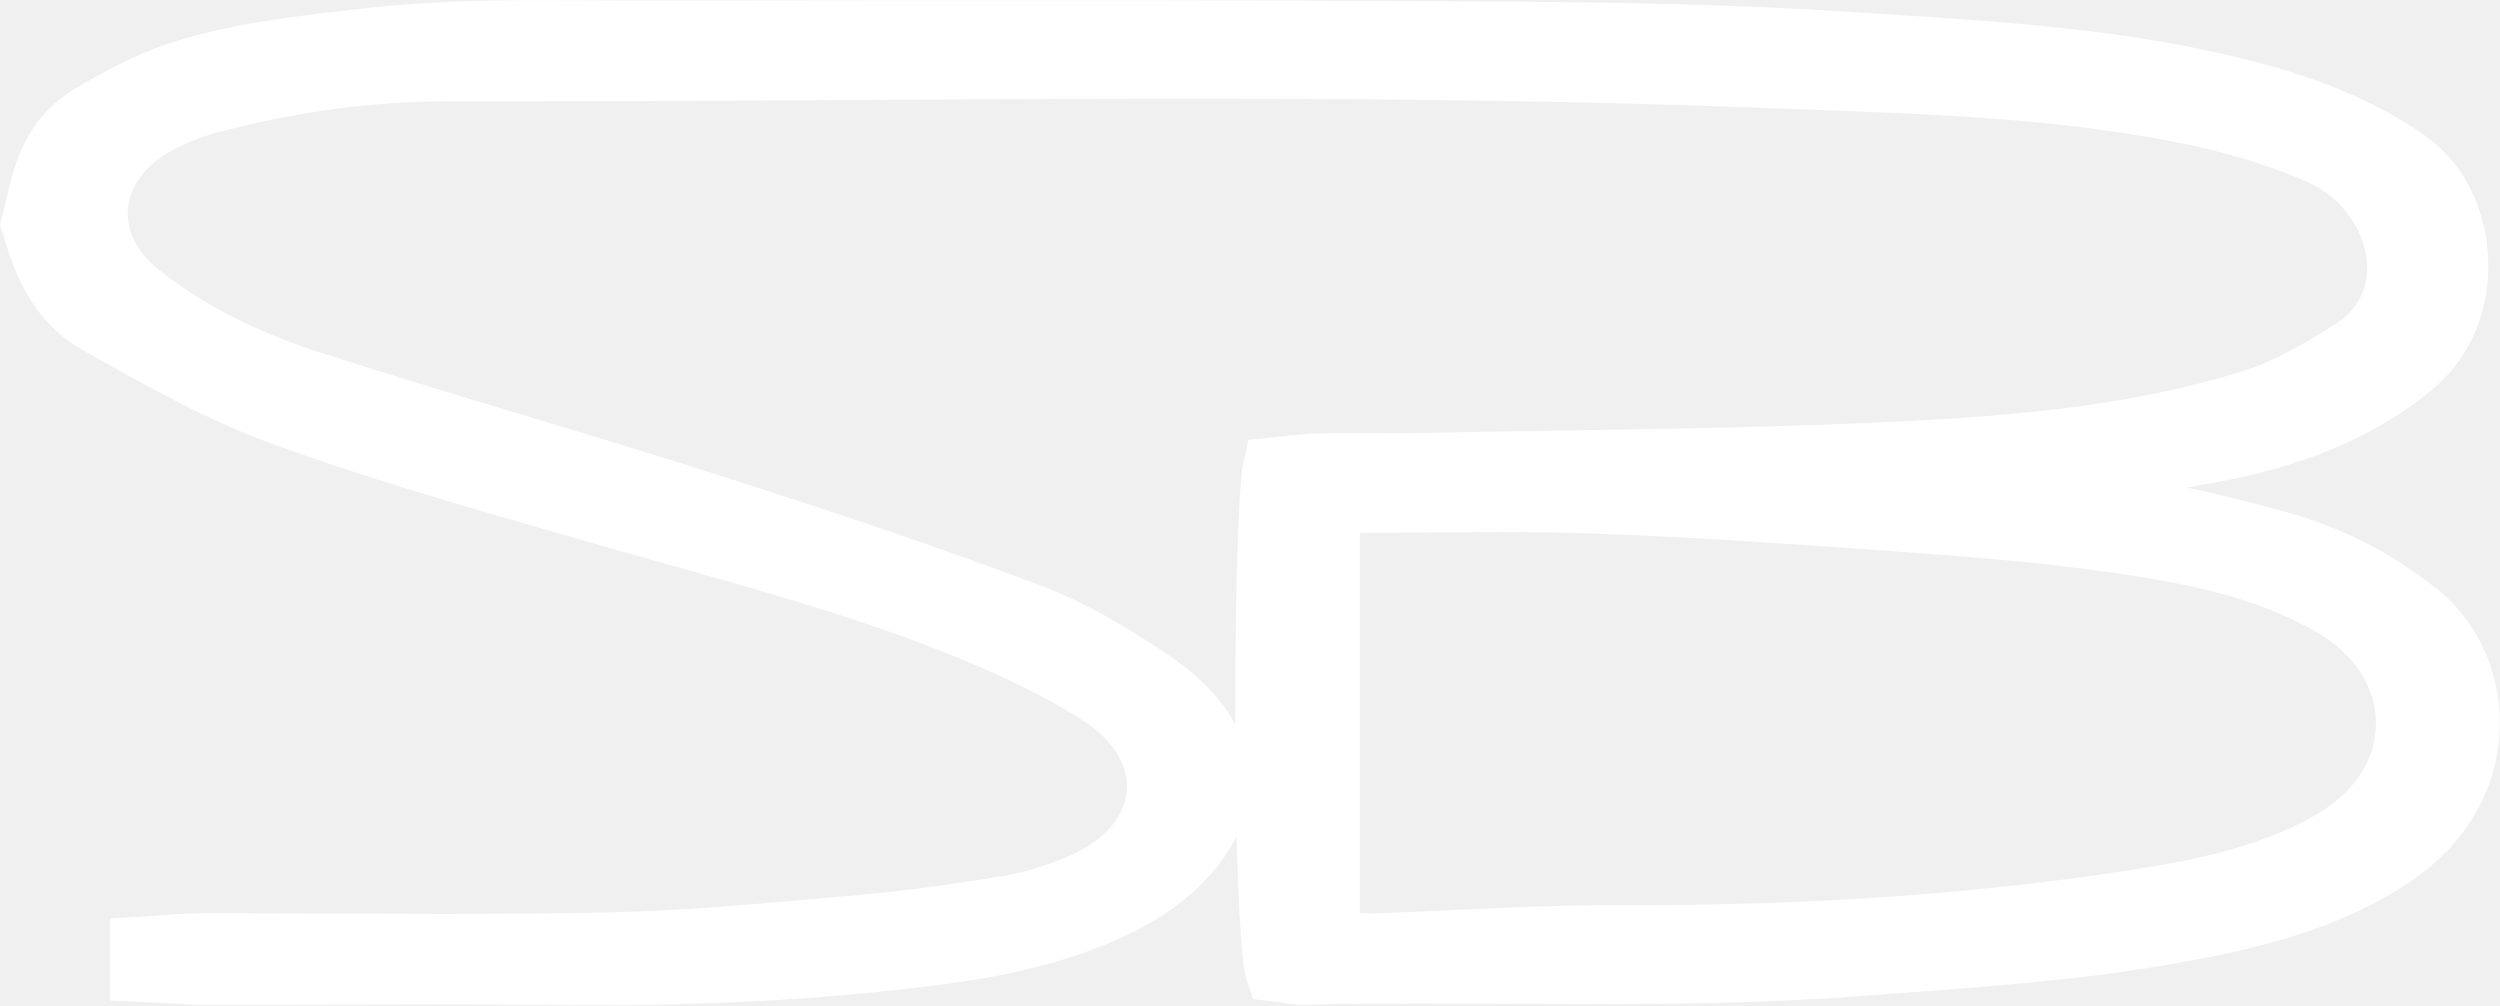
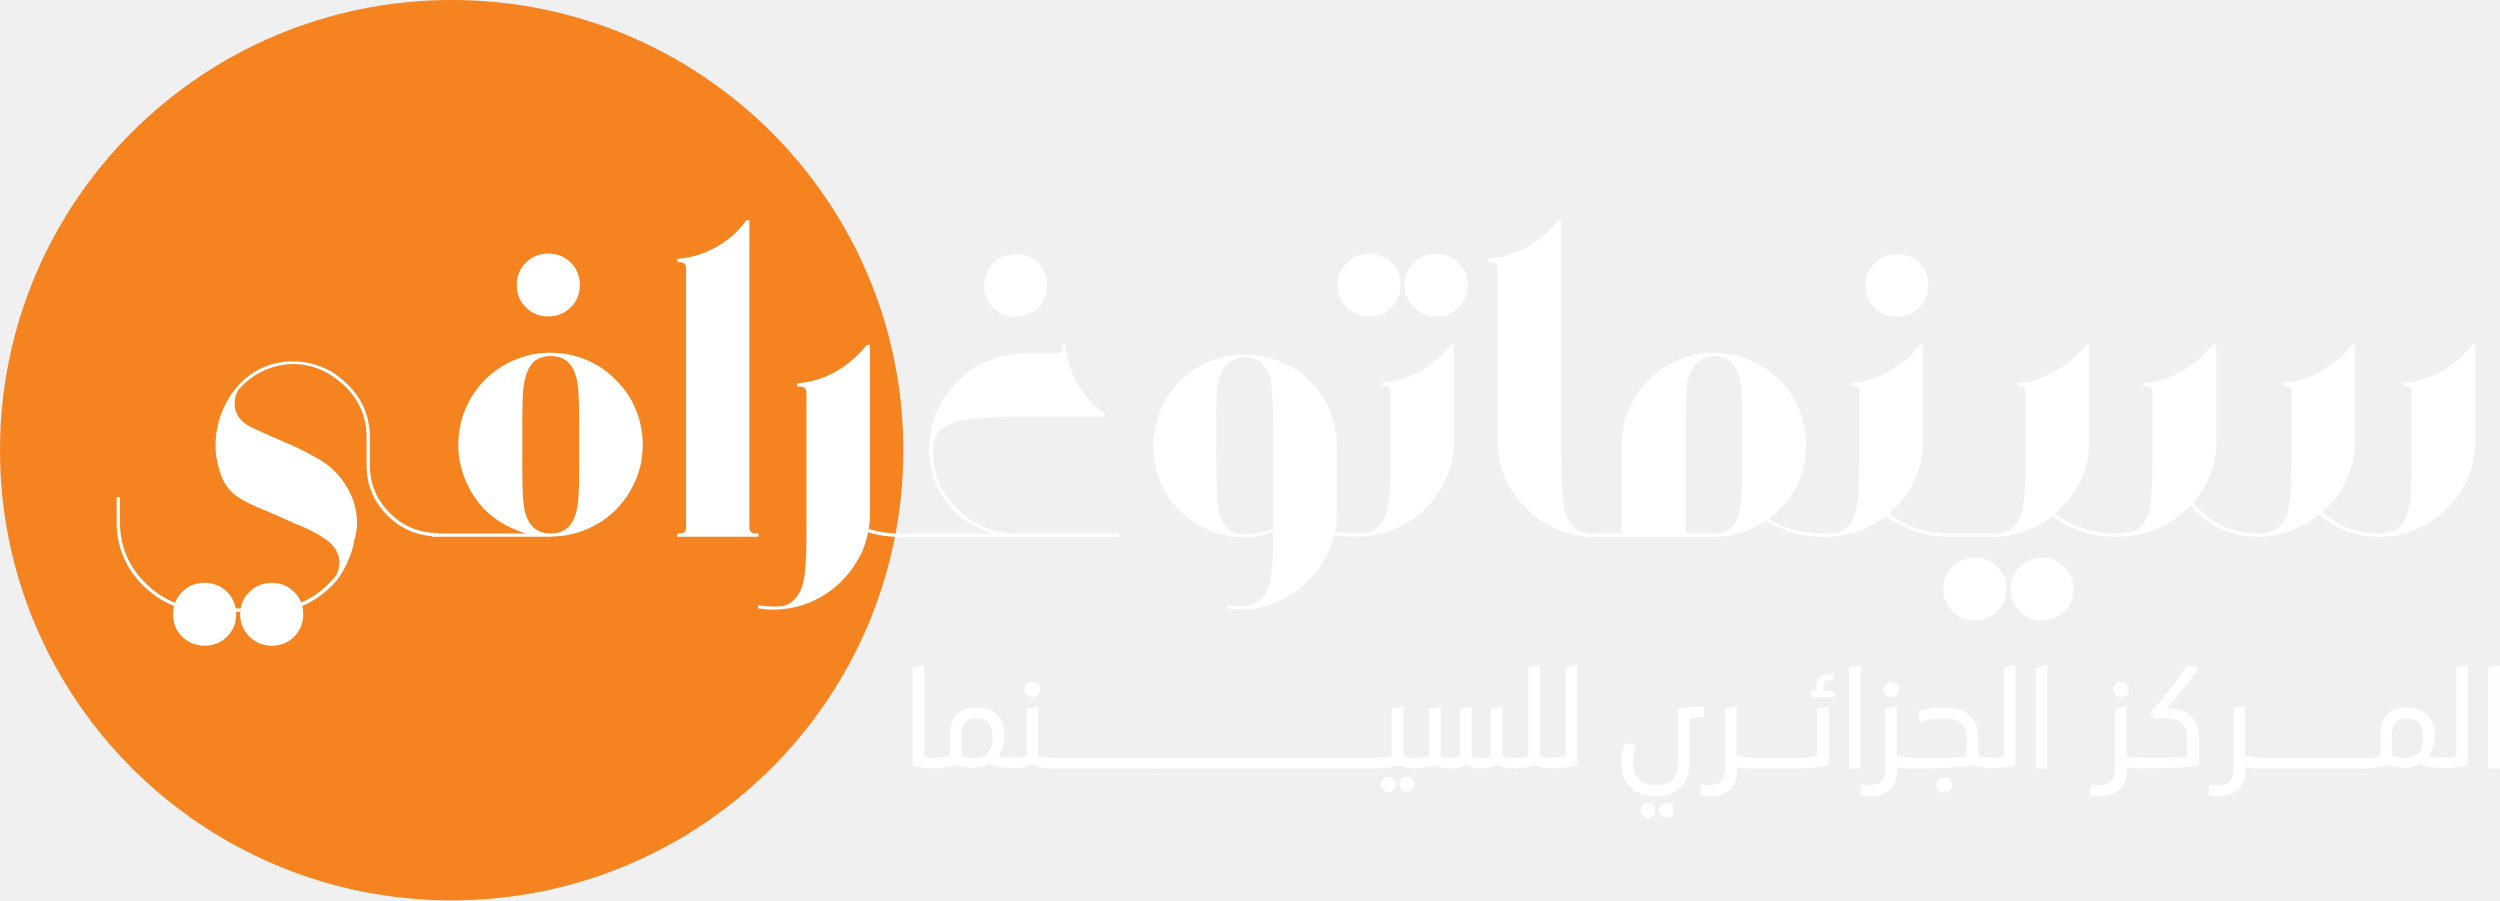
- <svg xmlns="http://www.w3.org/2000/svg" width="97" height="39" viewBox="0 0 97 39" fill="none">
-   <g clip-path="url(#clip0_80_421)">
-     <path d="M23.206 39C22.707 39 22.208 39 21.704 38.992C20.128 38.977 18.557 38.969 16.981 38.969C15.634 38.969 14.281 38.973 12.934 38.977C11.582 38.981 10.23 38.985 8.878 38.985H7.968C7.413 38.985 6.863 38.95 6.332 38.92C6.089 38.905 5.847 38.893 5.595 38.882L4.276 38.821V35.635L5.572 35.559C5.8 35.544 6.024 35.529 6.239 35.513C6.723 35.475 7.227 35.441 7.745 35.437H8.626C10.057 35.437 11.489 35.441 12.92 35.449C14.347 35.456 15.774 35.46 17.2 35.46C19.681 35.46 21.704 35.441 23.56 35.403C26.362 35.346 29.234 35.09 32.008 34.843L33.132 34.744C34.913 34.587 36.811 34.34 38.937 33.985C39.697 33.86 40.527 33.612 41.404 33.25C42.737 32.697 43.576 31.802 43.707 30.785C43.837 29.779 43.25 28.765 42.094 28.007C40.998 27.287 39.664 26.589 38.019 25.877C34.167 24.208 29.943 23.027 25.859 21.883C24.786 21.582 23.714 21.281 22.646 20.973L21.308 20.588C17.769 19.567 14.109 18.515 10.607 17.238C8.108 16.332 5.833 15.055 3.637 13.824L3.254 13.611C1.119 12.403 0.518 10.414 0.079 8.962L0 8.703L0.07 8.44C0.135 8.204 0.191 7.96 0.247 7.72C0.578 6.322 0.988 4.58 2.961 3.414C4.066 2.763 5.278 2.096 6.635 1.658C8.845 0.941 11.153 0.671 13.382 0.412L13.941 0.347C16.501 0.042 19.056 0.004 21.21 0.004C21.942 0.004 22.669 0.008 23.401 0.015C24.124 0.019 24.847 0.027 25.565 0.027H25.975C29.929 0.015 33.888 0.008 37.841 0.008C44.901 -2.62745e-05 51.465 0.023 57.928 0.061C62.432 0.088 67.253 0.156 71.962 0.472L73.389 0.564C77.45 0.827 81.651 1.097 85.731 1.981C88.402 2.561 91.489 3.407 94.16 5.316C95.559 6.314 96.45 8.063 96.538 9.987C96.636 12.018 95.853 13.882 94.394 15.097C92.286 16.854 89.615 18.02 86.216 18.667C85.754 18.755 85.297 18.835 84.835 18.915C86.136 19.189 87.451 19.513 88.775 19.89C90.934 20.5 92.827 21.472 94.557 22.855C96.189 24.158 97.093 26.231 96.981 28.403C96.865 30.716 95.634 32.781 93.517 34.21C90.775 36.062 87.544 36.824 84.453 37.373C80.868 38.009 77.193 38.28 73.641 38.539L72.116 38.653C68.512 38.924 64.963 38.962 61.97 38.962C60.8 38.962 59.634 38.954 58.464 38.95C57.303 38.943 56.137 38.939 54.976 38.939C53.302 38.939 51.922 38.95 50.631 38.981H50.556C50.23 38.981 49.95 38.939 49.722 38.901C49.656 38.889 49.586 38.878 49.526 38.87L48.626 38.767L48.379 38.051C48.178 37.472 48.048 35.231 47.983 32.435C47.283 33.875 45.903 35.186 44.038 36.123C42.052 37.121 39.739 37.773 36.76 38.169C32.591 38.726 28.162 39 23.206 39ZM52.911 35.441C53.158 35.441 53.396 35.441 53.629 35.43C54.603 35.395 55.578 35.35 56.548 35.304C58.417 35.216 60.352 35.125 62.273 35.125H63.141C69.966 35.125 76.019 34.728 81.632 33.913C84.784 33.456 87.582 32.96 89.945 31.562C91.377 30.712 92.193 29.436 92.188 28.052C92.188 26.669 91.354 25.389 89.913 24.543C87.442 23.095 84.448 22.573 81.837 22.2C79.026 21.796 76.065 21.579 73.459 21.388C69.999 21.137 65.971 20.855 61.975 20.706C60.856 20.664 59.648 20.645 58.179 20.645C57.21 20.645 56.235 20.653 55.261 20.66C54.496 20.668 53.731 20.672 52.962 20.675C52.897 20.675 52.831 20.675 52.762 20.683V35.433C52.808 35.433 52.855 35.433 52.901 35.433L52.911 35.441ZM17.387 3.932C14.426 3.932 11.386 4.348 8.351 5.163C7.833 5.3 7.311 5.51 6.789 5.777C5.735 6.318 5.092 7.106 4.975 8.002C4.858 8.89 5.283 9.766 6.164 10.467C7.828 11.797 9.913 12.868 12.347 13.653C14.976 14.499 17.68 15.314 20.296 16.103C22.749 16.842 25.29 17.608 27.77 18.401C32.843 20.02 36.699 21.338 40.266 22.676C41.865 23.274 43.492 24.158 45.399 25.461C46.691 26.346 47.474 27.252 47.931 28.11C47.917 23.507 48.034 18.858 48.253 17.894L48.439 17.063L49.465 16.964C49.6 16.953 49.74 16.934 49.88 16.918C50.248 16.877 50.673 16.827 51.116 16.819C51.484 16.812 51.852 16.812 52.216 16.812H53.694C54.076 16.812 54.459 16.812 54.841 16.804C56.673 16.766 58.506 16.739 60.334 16.709C64.847 16.64 69.514 16.568 74.079 16.335C78.098 16.13 82.784 15.741 87.055 14.388C88.314 13.992 89.549 13.245 90.608 12.578C91.806 11.824 91.89 10.711 91.834 10.113C91.713 8.852 90.803 7.632 89.573 7.08C86.966 5.914 84.094 5.399 81.632 5.053C77.986 4.538 74.191 4.401 70.521 4.264L68.871 4.203C62.241 3.944 55.223 3.829 46.131 3.829C41.814 3.829 37.426 3.856 33.179 3.879C28.927 3.906 24.534 3.929 20.208 3.929C19.298 3.929 18.384 3.929 17.475 3.929H17.387V3.932Z" fill="white" />
+ <svg xmlns="http://www.w3.org/2000/svg" width="286" height="103" viewBox="0 0 286 103" fill="none">
+   <g clip-path="url(#clip0_133_44)">
+     <path d="M105.728 76.097V86.509C105.728 86.509 105.982 86.585 106.262 86.635C106.542 86.686 106.796 86.712 107.05 86.712H107.431V87.902H107.05C106.847 87.902 106.618 87.902 106.364 87.877C106.109 87.877 105.881 87.826 105.627 87.801C105.372 87.775 105.144 87.725 104.94 87.7C104.737 87.674 104.534 87.598 104.407 87.547V76.351L105.728 76.097Z" fill="white" />
+     <path d="M109.337 87.522C109.083 87.623 108.778 87.725 108.448 87.775C108.117 87.851 107.761 87.877 107.355 87.877H106.974V86.686H107.355C107.634 86.686 107.889 86.661 108.143 86.61C108.397 86.559 108.575 86.509 108.676 86.483V84.102C108.676 83.013 108.956 82.228 109.515 81.696C110.074 81.189 110.811 80.91 111.726 80.91C112.285 80.91 112.768 81.012 113.175 81.189C113.582 81.366 113.912 81.62 114.166 81.898C114.42 82.202 114.624 82.532 114.751 82.937C114.878 83.317 114.929 83.722 114.929 84.153C114.929 84.584 114.878 84.989 114.751 85.394C114.624 85.799 114.446 86.18 114.192 86.509C114.293 86.534 114.497 86.585 114.776 86.61C115.056 86.661 115.386 86.661 115.793 86.661H116.174V87.851H115.793C115.259 87.851 114.776 87.801 114.319 87.725C113.861 87.649 113.48 87.522 113.2 87.395C112.946 87.547 112.692 87.649 112.387 87.725C112.082 87.801 111.777 87.851 111.421 87.851C111.015 87.851 110.633 87.826 110.303 87.75C109.973 87.674 109.642 87.598 109.337 87.497V87.522ZM109.998 86.509C110.506 86.635 110.989 86.711 111.421 86.711C112.158 86.711 112.692 86.509 113.048 86.129C113.404 85.724 113.556 85.166 113.556 84.432C113.556 82.912 112.946 82.177 111.701 82.177C111.116 82.177 110.684 82.329 110.405 82.658C110.125 82.988 109.998 83.469 109.998 84.102V86.509Z" fill="white" />
+     <path d="M118.106 87.522C117.851 87.624 117.546 87.725 117.216 87.775C116.886 87.852 116.53 87.877 116.123 87.877H115.742V86.686H116.123C116.403 86.686 116.657 86.661 116.911 86.61C117.165 86.559 117.343 86.509 117.445 86.484V81.062L118.766 80.809V86.484C118.766 86.484 119.021 86.559 119.3 86.61C119.58 86.661 119.834 86.686 120.088 86.686H120.469V87.877H120.088C119.681 87.877 119.3 87.852 118.97 87.775C118.639 87.7 118.334 87.624 118.08 87.522H118.106ZM117.216 78.884C117.216 78.631 117.292 78.428 117.47 78.251C117.623 78.073 117.851 77.997 118.106 77.997C118.36 77.997 118.588 78.073 118.741 78.251C118.893 78.428 118.995 78.631 118.995 78.884C118.995 79.137 118.919 79.34 118.741 79.517C118.588 79.695 118.36 79.771 118.106 79.771C117.851 79.771 117.623 79.695 117.47 79.517C117.318 79.34 117.216 79.137 117.216 78.884Z" fill="white" />
+     <path d="M120.088 86.711H126.645V87.902H120.088V86.711Z" fill="white" />
+     <path d="M126.34 86.711H132.897V87.902H126.34V86.711Z" fill="white" />
+     <path d="M132.592 86.711H139.15V87.902H132.592V86.711Z" fill="white" />
+     <path d="M138.845 86.711H145.402V87.902H138.845V86.711Z" fill="white" />
+     <path d="M145.097 86.711H151.654V87.902H145.097V86.711Z" fill="white" />
+     <path d="M151.349 86.711H157.906V87.902H151.349V86.711Z" fill="white" />
+     <path d="M159.889 87.522C159.634 87.623 159.329 87.725 158.999 87.775C158.669 87.851 158.313 87.877 157.906 87.877H157.525V86.686H157.906C158.186 86.686 158.44 86.661 158.694 86.61C158.948 86.559 159.126 86.509 159.228 86.484V81.062L160.549 80.809V86.484C160.549 86.484 160.804 86.559 161.083 86.61C161.363 86.661 161.617 86.686 161.871 86.686H162.252V87.877H161.871C161.464 87.877 161.083 87.851 160.753 87.775C160.422 87.699 160.117 87.623 159.863 87.522H159.889ZM159.685 89.751C159.685 90.005 159.609 90.233 159.431 90.385C159.253 90.537 159.075 90.613 158.847 90.613C158.618 90.613 158.414 90.537 158.262 90.385C158.109 90.233 158.008 90.03 158.008 89.751C158.008 89.473 158.084 89.27 158.262 89.118C158.414 88.966 158.618 88.89 158.847 88.89C159.075 88.89 159.279 88.966 159.431 89.118C159.584 89.27 159.685 89.473 159.685 89.751ZM161.795 89.751C161.795 90.005 161.718 90.233 161.541 90.385C161.363 90.537 161.185 90.613 160.956 90.613C160.727 90.613 160.524 90.537 160.371 90.385C160.219 90.233 160.117 90.03 160.117 89.751C160.117 89.473 160.194 89.27 160.371 89.118C160.524 88.966 160.727 88.89 160.956 88.89C161.185 88.89 161.388 88.966 161.541 89.118C161.693 89.27 161.795 89.473 161.795 89.751Z" fill="white" />
+     <path d="M171.224 87.522C171.046 87.598 170.817 87.674 170.538 87.775C170.258 87.851 169.902 87.902 169.496 87.902C169.114 87.902 168.759 87.877 168.479 87.801C168.174 87.725 167.92 87.649 167.691 87.547C167.462 87.649 167.183 87.75 166.878 87.801C166.573 87.877 166.268 87.902 165.937 87.902C165.582 87.902 165.251 87.877 164.946 87.801C164.641 87.725 164.387 87.649 164.158 87.547C164.031 87.598 163.904 87.649 163.726 87.699C163.548 87.75 163.396 87.775 163.218 87.801C163.04 87.826 162.862 87.851 162.684 87.877C162.506 87.877 162.328 87.902 162.176 87.902H161.795V86.712H162.176C162.379 86.712 162.608 86.712 162.862 86.661C163.116 86.635 163.345 86.585 163.498 86.509V81.088L164.819 80.835V86.509C165.15 86.635 165.505 86.712 165.912 86.712C166.319 86.712 166.7 86.635 167.03 86.509V81.088L168.352 80.835V86.509C168.682 86.635 169.038 86.712 169.445 86.712C169.851 86.712 170.233 86.635 170.563 86.509V81.088L171.885 80.835V86.509C171.885 86.509 172.139 86.585 172.418 86.635C172.698 86.686 172.952 86.712 173.206 86.712H173.587V87.902H173.206C172.8 87.902 172.418 87.877 172.088 87.801C171.758 87.725 171.453 87.649 171.198 87.547L171.224 87.522Z" fill="white" />
+     <path d="M175.519 87.522C175.265 87.623 174.96 87.725 174.63 87.775C174.299 87.851 173.943 87.877 173.537 87.877H173.155V86.686H173.537C173.816 86.686 174.07 86.661 174.325 86.61C174.579 86.559 174.757 86.509 174.858 86.484V76.325L176.18 76.072V86.484C176.18 86.484 176.434 86.559 176.714 86.61C176.993 86.661 177.247 86.686 177.501 86.686H177.883V87.877H177.501C177.095 87.877 176.714 87.851 176.383 87.775C176.053 87.699 175.748 87.623 175.494 87.522H175.519Z" fill="white" />
+     <path d="M180.475 87.522C180.348 87.573 180.17 87.623 179.941 87.674C179.713 87.725 179.484 87.75 179.23 87.775C178.976 87.801 178.721 87.826 178.493 87.851C178.239 87.851 178.01 87.877 177.806 87.877H177.425V86.686H177.806C178.086 86.686 178.34 86.661 178.594 86.61C178.848 86.559 179.026 86.509 179.128 86.484V76.325L180.45 76.072V87.497L180.475 87.522Z" fill="white" />
+     <path d="M194.962 82.025C194.53 82.025 194.199 82.025 193.92 82.101C193.666 82.152 193.437 82.202 193.284 82.253V87.218C193.284 87.877 193.183 88.434 193.005 88.915C192.827 89.397 192.573 89.802 192.217 90.131C191.861 90.461 191.48 90.689 191.022 90.866C190.565 91.043 190.057 91.094 189.498 91.094C188.888 91.094 188.354 91.018 187.846 90.841C187.363 90.689 186.931 90.435 186.575 90.106C186.219 89.777 185.939 89.371 185.761 88.89C185.584 88.409 185.482 87.851 185.482 87.218C185.482 86.863 185.507 86.484 185.584 86.103C185.66 85.724 185.761 85.344 185.889 84.963L187.134 85.318C186.956 85.926 186.854 86.534 186.854 87.117C186.854 87.978 187.083 88.662 187.515 89.118C187.947 89.574 188.633 89.827 189.523 89.827C190.285 89.827 190.895 89.599 191.327 89.169C191.76 88.738 191.963 88.029 191.963 87.066V81.189C192.242 81.113 192.624 81.037 193.081 80.936C193.539 80.834 194.174 80.809 194.936 80.809V82L194.962 82.025ZM189.37 92.69C189.37 92.943 189.294 93.171 189.116 93.323C188.964 93.475 188.761 93.551 188.532 93.551C188.303 93.551 188.1 93.475 187.947 93.323C187.795 93.171 187.693 92.969 187.693 92.69C187.693 92.411 187.769 92.209 187.947 92.056C188.125 91.904 188.303 91.829 188.532 91.829C188.761 91.829 188.964 91.904 189.116 92.056C189.269 92.209 189.37 92.411 189.37 92.69ZM191.48 92.69C191.48 92.943 191.404 93.171 191.226 93.323C191.073 93.475 190.87 93.551 190.641 93.551C190.413 93.551 190.209 93.475 190.057 93.323C189.904 93.171 189.803 92.969 189.803 92.69C189.803 92.411 189.879 92.209 190.057 92.056C190.235 91.904 190.413 91.829 190.641 91.829C190.87 91.829 191.073 91.904 191.226 92.056C191.378 92.209 191.48 92.411 191.48 92.69Z" fill="white" />
+     <path d="M200.02 87.902C199.816 87.902 199.613 87.902 199.384 87.851C199.155 87.851 198.927 87.801 198.698 87.75V88.206C198.698 88.738 198.622 89.169 198.444 89.549C198.266 89.929 198.063 90.207 197.783 90.435C197.503 90.663 197.173 90.815 196.817 90.917C196.461 91.018 196.08 91.069 195.674 91.069C195.47 91.069 195.267 91.069 195.064 91.018C194.86 91.018 194.657 90.967 194.454 90.917L194.631 89.751C194.784 89.751 194.962 89.802 195.114 89.802C195.267 89.802 195.445 89.827 195.597 89.827C195.826 89.827 196.055 89.827 196.258 89.751C196.461 89.675 196.665 89.599 196.817 89.473C196.97 89.346 197.097 89.143 197.198 88.915C197.3 88.687 197.351 88.383 197.351 88.003V81.037L198.673 80.784V86.458C198.673 86.458 198.927 86.534 199.206 86.585C199.486 86.635 199.74 86.661 199.994 86.661H200.375V87.851H199.994L200.02 87.902Z" fill="white" />
+     <path d="M200.02 86.711H206.577V87.902H200.02V86.711Z" fill="white" />
+     <path d="M209.22 87.522C209.093 87.573 208.915 87.623 208.686 87.674C208.457 87.725 208.229 87.75 207.975 87.775C207.72 87.801 207.466 87.826 207.238 87.851C206.983 87.851 206.755 87.877 206.551 87.877H206.17V86.686H206.551C206.831 86.686 207.085 86.661 207.339 86.61C207.593 86.559 207.771 86.509 207.873 86.483V81.062L209.195 80.809V87.497L209.22 87.522ZM209.881 79.01V79.77H207.187V79.01H207.797V78.428C207.797 77.947 207.924 77.617 208.203 77.415C208.483 77.212 208.788 77.111 209.169 77.111C209.322 77.111 209.449 77.111 209.55 77.111C209.652 77.111 209.728 77.136 209.805 77.161L209.703 77.82C209.703 77.82 209.601 77.82 209.525 77.82C209.449 77.82 209.372 77.82 209.271 77.82C208.991 77.82 208.813 77.896 208.712 78.022C208.61 78.149 208.585 78.377 208.585 78.707V79.036H209.855L209.881 79.01Z" fill="white" />
+     <path d="M211.507 87.902V76.351L212.829 76.097V87.902H211.507Z" fill="white" />
+     <path d="M218.344 87.902C218.141 87.902 217.937 87.902 217.709 87.852C217.48 87.852 217.251 87.801 217.022 87.75V88.206C217.022 88.738 216.946 89.169 216.768 89.549C216.59 89.929 216.387 90.207 216.108 90.435C215.828 90.663 215.498 90.815 215.142 90.917C214.786 91.018 214.405 91.069 213.998 91.069C213.795 91.069 213.591 91.069 213.388 91.018C213.185 91.018 212.981 90.967 212.778 90.917L212.956 89.751C213.109 89.751 213.286 89.802 213.439 89.802C213.591 89.802 213.769 89.827 213.922 89.827C214.151 89.827 214.379 89.827 214.583 89.751C214.786 89.675 214.989 89.599 215.142 89.473C215.294 89.346 215.421 89.143 215.523 88.915C215.625 88.687 215.675 88.383 215.675 88.004V81.037L216.997 80.784V86.458C216.997 86.458 217.251 86.534 217.531 86.585C217.81 86.635 218.065 86.661 218.319 86.661H218.7V87.852H218.319L218.344 87.902ZM215.472 78.884C215.472 78.631 215.548 78.428 215.726 78.251C215.879 78.073 216.108 77.997 216.362 77.997C216.616 77.997 216.845 78.073 216.997 78.251C217.15 78.428 217.251 78.631 217.251 78.884C217.251 79.137 217.175 79.34 216.997 79.517C216.845 79.695 216.616 79.771 216.362 79.771C216.108 79.771 215.879 79.695 215.726 79.517C215.574 79.34 215.472 79.137 215.472 78.884Z" fill="white" />
+     <path d="M225.003 84.685C225.003 83.824 224.8 83.19 224.393 82.785C223.986 82.38 223.326 82.152 222.436 82.152C222.156 82.152 221.851 82.152 221.572 82.202C221.267 82.228 221.013 82.278 220.759 82.304C220.504 82.354 220.276 82.405 220.098 82.456C219.894 82.506 219.767 82.557 219.666 82.582L219.412 81.417C219.412 81.417 219.691 81.316 219.92 81.265C220.149 81.214 220.377 81.164 220.657 81.113C220.936 81.062 221.216 81.012 221.521 80.987C221.826 80.961 222.106 80.936 222.411 80.936C223.783 80.936 224.774 81.265 225.384 81.898C225.994 82.532 226.325 83.418 226.325 84.558V86.484C226.325 86.484 226.579 86.559 226.858 86.61C227.138 86.661 227.392 86.686 227.646 86.686H228.027V87.877H227.646C227.265 87.877 226.909 87.851 226.553 87.775C226.223 87.699 225.918 87.623 225.638 87.522C225.562 87.547 225.384 87.598 225.079 87.623C224.8 87.674 224.418 87.699 223.986 87.75C223.529 87.801 223.021 87.826 222.411 87.851C221.801 87.877 221.14 87.902 220.403 87.902H218.242V86.712H219.869C220.759 86.712 221.496 86.712 222.131 86.712C222.766 86.712 223.249 86.686 223.656 86.661C224.063 86.661 224.368 86.61 224.571 86.61C224.774 86.61 224.901 86.559 224.952 86.559V84.736L225.003 84.685ZM223.3 89.802C223.3 90.081 223.224 90.283 223.046 90.461C222.868 90.613 222.665 90.714 222.411 90.714C222.156 90.714 221.953 90.638 221.775 90.461C221.597 90.283 221.521 90.081 221.521 89.802C221.521 89.523 221.597 89.321 221.775 89.143C221.953 88.966 222.156 88.89 222.411 88.89C222.665 88.89 222.868 88.966 223.046 89.143C223.224 89.295 223.3 89.523 223.3 89.802Z" fill="white" />
+     <path d="M230.594 87.522C230.467 87.573 230.289 87.623 230.061 87.674C229.832 87.725 229.603 87.75 229.349 87.775C229.095 87.801 228.841 87.826 228.612 87.851C228.358 87.851 228.129 87.877 227.926 87.877H227.544V86.686H227.926C228.205 86.686 228.459 86.661 228.714 86.61C228.968 86.559 229.146 86.509 229.247 86.484V76.325L230.569 76.072V87.497L230.594 87.522Z" fill="white" />
+     <path d="M232.882 87.902V76.351L234.203 76.097V87.902H232.882Z" fill="white" />
+     <path d="M244.624 87.902C244.42 87.902 244.217 87.902 243.988 87.852C243.76 87.852 243.531 87.801 243.302 87.75V88.206C243.302 88.738 243.226 89.169 243.048 89.549C242.87 89.929 242.667 90.207 242.387 90.435C242.108 90.663 241.777 90.815 241.421 90.917C241.065 91.018 240.684 91.069 240.278 91.069C240.074 91.069 239.871 91.069 239.668 91.018C239.464 91.018 239.261 90.967 239.058 90.917L239.236 89.751C239.388 89.751 239.566 89.802 239.718 89.802C239.871 89.802 240.049 89.827 240.201 89.827C240.43 89.827 240.659 89.827 240.862 89.751C241.065 89.675 241.269 89.599 241.421 89.473C241.574 89.346 241.701 89.143 241.803 88.915C241.904 88.687 241.955 88.383 241.955 88.004V81.037L243.277 80.784V86.458C243.277 86.458 243.531 86.534 243.81 86.585C244.09 86.635 244.344 86.661 244.598 86.661H244.979V87.852H244.598L244.624 87.902ZM241.752 78.884C241.752 78.631 241.828 78.428 242.006 78.251C242.158 78.073 242.387 77.997 242.641 77.997C242.895 77.997 243.124 78.073 243.277 78.251C243.429 78.428 243.531 78.631 243.531 78.884C243.531 79.137 243.455 79.34 243.277 79.517C243.124 79.695 242.895 79.771 242.641 79.771C242.387 79.771 242.158 79.695 242.006 79.517C241.853 79.34 241.752 79.137 241.752 78.884Z" fill="white" />
+     <path d="M251.587 87.522C251.41 87.573 251.155 87.624 250.825 87.674C250.495 87.725 250.113 87.75 249.681 87.775C249.249 87.801 248.792 87.826 248.258 87.852C247.75 87.852 247.241 87.877 246.708 87.877H244.522V86.686H247.013C247.369 86.686 247.75 86.686 248.106 86.686C248.461 86.686 248.792 86.661 249.097 86.635C249.402 86.635 249.656 86.585 249.859 86.585C250.063 86.585 250.19 86.534 250.24 86.534V84.71C250.24 83.849 250.037 83.216 249.631 82.81C249.224 82.405 248.563 82.177 247.674 82.177C247.496 82.177 247.292 82.177 247.089 82.202C246.86 82.202 246.657 82.253 246.504 82.278L245.92 81.696C246.708 80.784 247.47 79.821 248.233 78.833C248.995 77.845 249.656 76.933 250.24 76.097L251.511 76.452C250.978 77.212 250.393 77.997 249.783 78.757C249.173 79.517 248.538 80.277 247.902 81.037C249.173 81.037 250.113 81.341 250.698 81.949C251.283 82.557 251.587 83.418 251.587 84.584V87.522Z" fill="white" />
+     <path d="M258.17 87.902C257.967 87.902 257.763 87.902 257.535 87.851C257.306 87.851 257.077 87.801 256.848 87.75V88.206C256.848 88.738 256.772 89.169 256.594 89.549C256.416 89.929 256.213 90.207 255.934 90.435C255.654 90.663 255.324 90.815 254.968 90.917C254.612 91.018 254.231 91.069 253.824 91.069C253.621 91.069 253.417 91.069 253.214 91.018C253.011 91.018 252.807 90.967 252.604 90.917L252.782 89.751C252.934 89.751 253.112 89.802 253.265 89.802C253.417 89.802 253.595 89.827 253.748 89.827C253.977 89.827 254.205 89.827 254.409 89.751C254.612 89.675 254.815 89.599 254.968 89.473C255.12 89.346 255.247 89.143 255.349 88.915C255.451 88.687 255.501 88.383 255.501 88.003V81.037L256.823 80.784V86.458C256.823 86.458 257.077 86.534 257.357 86.585C257.636 86.635 257.891 86.661 258.145 86.661H258.526V87.851H258.145L258.17 87.902Z" fill="white" />
+     <path d="M258.17 86.711H264.727V87.902H258.17V86.711Z" fill="white" />
+     <path d="M264.422 86.711H270.979V87.902H264.422V86.711Z" fill="white" />
+     <path d="M272.962 87.522C272.708 87.623 272.403 87.725 272.072 87.775C271.742 87.851 271.386 87.877 270.979 87.877H270.598V86.686H270.979C271.259 86.686 271.513 86.661 271.767 86.61C272.021 86.559 272.199 86.509 272.301 86.483V84.102C272.301 83.013 272.581 82.228 273.14 81.696C273.699 81.189 274.436 80.91 275.351 80.91C275.91 80.91 276.393 81.012 276.8 81.189C277.206 81.366 277.537 81.62 277.791 81.898C278.045 82.202 278.248 82.532 278.375 82.937C278.502 83.317 278.553 83.722 278.553 84.153C278.553 84.584 278.502 84.989 278.375 85.394C278.248 85.799 278.07 86.18 277.816 86.509C277.918 86.534 278.121 86.585 278.401 86.61C278.68 86.661 279.011 86.661 279.417 86.661H279.799V87.851H279.417C278.884 87.851 278.401 87.801 277.943 87.725C277.486 87.649 277.105 87.522 276.825 87.395C276.571 87.547 276.317 87.649 276.012 87.725C275.707 87.801 275.402 87.851 275.046 87.851C274.639 87.851 274.258 87.826 273.928 87.75C273.597 87.674 273.267 87.598 272.962 87.497V87.522ZM273.623 86.509C274.131 86.635 274.614 86.711 275.046 86.711C275.783 86.711 276.317 86.509 276.673 86.129C277.028 85.724 277.181 85.166 277.181 84.432C277.181 82.912 276.571 82.177 275.326 82.177C274.741 82.177 274.309 82.329 274.029 82.658C273.75 82.988 273.623 83.469 273.623 84.102V86.509Z" fill="white" />
+     <path d="M282.366 87.522C282.239 87.573 282.061 87.623 281.832 87.674C281.603 87.725 281.374 87.75 281.12 87.775C280.866 87.801 280.612 87.826 280.383 87.851C280.129 87.851 279.9 87.877 279.697 87.877H279.316V86.686H279.697C279.977 86.686 280.231 86.661 280.485 86.61C280.739 86.559 280.917 86.509 281.019 86.484V76.325L282.34 76.072V87.497L282.366 87.522Z" fill="white" />
+     <path d="M284.653 87.902V76.351L285.975 76.097V87.902H284.653Z" fill="white" />
+     <path d="M51.67 103C80.206 103 103.339 79.943 103.339 51.5C103.339 23.057 80.206 0 51.67 0C23.133 0 0 23.057 0 51.5C0 79.943 23.133 103 51.67 103Z" fill="#F5831F" />
+     <path d="M30.931 69.992H23.662C20.815 69.992 18.401 68.979 16.367 66.978C14.36 64.977 13.343 62.545 13.343 59.708V56.87H13.724V59.708C13.724 62.443 14.69 64.774 16.647 66.699C18.604 68.65 20.942 69.612 23.662 69.612H30.931C33.879 69.612 36.395 68.346 38.454 65.838C38.708 65.306 38.835 64.799 38.835 64.318C38.809 63.507 38.454 62.798 37.844 62.165C36.903 61.354 35.582 60.62 33.904 59.961L32.379 59.277L29.965 58.238C28.974 57.858 28.084 57.402 27.245 56.87C26.432 56.338 25.797 55.604 25.39 54.616C24.907 53.349 24.653 52.159 24.653 50.993C24.653 48.865 25.263 46.889 26.483 45.066L26.686 44.812C26.864 44.534 27.042 44.306 27.22 44.128C28.948 42.279 31.032 41.342 33.523 41.342C34.997 41.342 36.42 41.722 37.793 42.431C40.817 44.331 42.317 46.864 42.317 50.081V53.222C42.317 55.35 43.079 57.174 44.604 58.694C46.129 60.214 47.959 60.974 50.094 60.974V61.354C47.857 61.354 45.926 60.569 44.325 58.973C42.723 57.377 41.935 55.477 41.935 53.222V50.081C41.935 46.965 40.487 44.534 37.564 42.735C36.268 42 34.921 41.646 33.574 41.646C32.074 41.646 30.6 42.076 29.202 42.912C28.465 43.394 27.83 43.951 27.296 44.584C27.22 44.61 27.195 44.66 27.195 44.736C26.94 45.192 26.839 45.674 26.839 46.155C26.839 47.371 27.525 48.308 28.872 48.941C30.219 49.575 31.566 50.157 32.862 50.715C34.184 51.272 35.429 51.905 36.649 52.64C37.869 53.349 38.86 54.362 39.648 55.654C40.436 56.946 40.843 58.34 40.843 59.859C40.843 60.493 40.741 61.126 40.538 61.81L40.385 62.545C40.004 63.938 39.394 65.23 38.555 66.37C36.446 68.776 33.93 69.992 30.981 69.992H30.931ZM23.408 73.868C22.391 73.868 21.527 73.513 20.841 72.829C20.129 72.12 19.799 71.284 19.799 70.271C19.799 69.258 20.154 68.396 20.841 67.712C21.552 67.003 22.391 66.674 23.408 66.674C24.424 66.674 25.288 67.028 25.975 67.712C26.661 68.396 27.017 69.258 27.017 70.271C27.017 71.284 26.661 72.145 25.975 72.829C25.288 73.513 24.424 73.868 23.408 73.868ZM31.083 73.868C30.092 73.868 29.253 73.513 28.541 72.829C27.83 72.145 27.474 71.284 27.474 70.271C27.474 69.258 27.83 68.396 28.541 67.712C29.253 67.028 30.117 66.674 31.083 66.674C32.049 66.674 32.964 67.028 33.65 67.712C34.362 68.422 34.692 69.258 34.692 70.271C34.692 71.284 34.336 72.145 33.65 72.829C32.938 73.539 32.1 73.868 31.083 73.868Z" fill="white" />
+     <path d="M62.98 61.405H49.408V61.025H60.184C59.752 60.923 59.37 60.772 58.964 60.594C57.668 60.062 56.498 59.328 55.482 58.34C54.491 57.326 53.754 56.161 53.22 54.869C52.686 53.602 52.432 52.285 52.432 50.892C52.432 49.499 52.686 48.105 53.22 46.864C53.754 45.572 54.491 44.432 55.482 43.444C56.498 42.431 57.668 41.671 58.964 41.139C60.235 40.607 61.556 40.354 62.954 40.354C64.352 40.354 65.75 40.607 66.995 41.139C68.291 41.671 69.435 42.431 70.426 43.444C71.443 44.432 72.205 45.547 72.739 46.864C73.273 48.131 73.527 49.473 73.527 50.892C73.527 52.311 73.273 53.628 72.739 54.869C72.205 56.161 71.443 57.326 70.426 58.34C69.435 59.328 68.317 60.062 66.995 60.594C65.724 61.126 64.377 61.38 62.954 61.38L62.98 61.405ZM65.292 30.044C66.004 30.753 66.334 31.589 66.334 32.602C66.334 33.616 65.978 34.477 65.292 35.161C64.606 35.845 63.742 36.199 62.725 36.199C61.709 36.199 60.845 35.845 60.158 35.161C59.447 34.452 59.116 33.616 59.116 32.602C59.116 31.589 59.472 30.728 60.158 30.044C60.845 29.36 61.709 29.005 62.725 29.005C63.742 29.005 64.606 29.36 65.292 30.044ZM64.987 60.341C65.648 59.682 66.029 58.618 66.156 57.149C66.233 56.034 66.258 54.819 66.258 53.476V48.283C66.258 46.965 66.233 45.75 66.156 44.66C66.055 43.191 65.674 42.102 64.987 41.418C64.454 40.962 63.818 40.734 63.03 40.734H62.98C62.217 40.734 61.556 40.962 61.023 41.418C60.362 42.127 59.98 43.191 59.853 44.66C59.777 45.75 59.752 46.94 59.752 48.283V53.476C59.752 54.793 59.777 56.034 59.853 57.149C59.955 58.618 60.336 59.682 61.023 60.341C61.556 60.797 62.192 61.025 62.98 61.025H63.03C63.793 61.025 64.454 60.797 64.987 60.341Z" fill="white" />
+     <path d="M86.794 61.405H77.492V61.025H77.797C78.254 61.025 78.483 60.797 78.483 60.341V30.728C78.483 30.246 78.254 29.993 77.797 29.993H77.492V29.613C79.144 29.486 80.643 29.005 82.016 28.22C83.388 27.434 84.506 26.421 85.371 25.205H85.726V60.341C85.726 60.797 85.981 61.025 86.463 61.025H86.768V61.405H86.794Z" fill="white" />
+     <path d="M99.324 60.873C99.171 61.582 98.968 62.266 98.688 62.975C98.104 64.267 97.29 65.433 96.325 66.446C95.308 67.459 94.139 68.27 92.792 68.852C91.496 69.41 90.098 69.714 88.624 69.739H88.42C87.836 69.739 87.251 69.688 86.692 69.587L86.743 69.232C87.378 69.334 88.014 69.384 88.649 69.384C89.03 69.384 89.412 69.359 89.742 69.283C90.174 69.182 90.53 68.954 90.835 68.599C91.496 68.016 91.902 67.028 92.055 65.66C92.207 64.343 92.258 62.798 92.258 61.05V44.964C92.258 44.483 92.004 44.23 91.521 44.23H91.216V43.85C92.868 43.723 94.368 43.242 95.74 42.431C97.062 41.671 98.205 40.658 99.171 39.442H99.527V58.796C99.527 59.378 99.476 59.961 99.374 60.518C100.569 60.873 101.789 61.05 103.06 61.05H103.492V61.43H103.06C101.763 61.43 100.518 61.253 99.324 60.898V60.873Z" fill="white" />
+     <path d="M127.992 61.405H102.958V61.025H113.531C111.421 60.392 109.693 59.226 108.346 57.504C106.999 55.781 106.313 53.805 106.313 51.525V51.424C106.313 48.384 107.38 45.8 109.515 43.672C110.532 42.634 111.726 41.823 113.073 41.266C114.42 40.709 115.818 40.43 117.267 40.43H120.85C121.282 40.43 121.486 40.202 121.486 39.746V39.442H121.867C122.045 41.089 122.528 42.583 123.29 43.926C124.053 45.268 125.069 46.408 126.34 47.295V47.65H116.022C114.09 47.65 112.336 47.776 110.786 47.979C109.236 48.207 108.092 48.663 107.406 49.321C106.974 49.853 106.745 50.588 106.719 51.525C106.719 54.16 107.66 56.389 109.515 58.238C111.37 60.087 113.607 61.025 116.25 61.025H128.043V61.405H127.992ZM116.199 36.25C115.183 36.25 114.319 35.895 113.632 35.212C112.921 34.502 112.59 33.666 112.59 32.653C112.59 31.64 112.946 30.778 113.632 30.094C114.319 29.41 115.183 29.056 116.199 29.056C117.216 29.056 118.08 29.41 118.766 30.094C119.478 30.804 119.808 31.64 119.808 32.653C119.808 33.666 119.453 34.528 118.766 35.212C118.08 35.895 117.216 36.25 116.199 36.25Z" fill="white" />
+     <path d="M152.645 61.227C152.493 61.81 152.315 62.393 152.061 62.95C151.501 64.242 150.714 65.407 149.697 66.421C148.68 67.434 147.511 68.244 146.164 68.827C144.944 69.384 143.623 69.688 142.225 69.714H141.793C141.31 69.714 140.802 69.688 140.319 69.612L140.37 69.232C140.827 69.308 141.284 69.334 141.742 69.334H142.174C142.53 69.334 142.835 69.308 143.114 69.232C143.546 69.131 143.928 68.903 144.283 68.548C144.919 67.966 145.3 66.978 145.453 65.61C145.605 64.293 145.656 62.747 145.656 60.999V60.898C144.639 61.253 143.572 61.43 142.454 61.481C141.056 61.481 139.709 61.227 138.413 60.696C137.116 60.163 135.973 59.429 134.981 58.441C133.99 57.453 133.253 56.338 132.719 55.021C132.186 53.755 131.932 52.463 131.932 51.145V51.044C131.932 49.6 132.186 48.258 132.719 47.016C133.253 45.724 133.99 44.584 134.981 43.596C135.973 42.608 137.091 41.874 138.413 41.342C139.709 40.81 141.056 40.556 142.403 40.556C143.851 40.556 145.198 40.81 146.444 41.342C147.74 41.874 148.884 42.608 149.875 43.596C150.866 44.584 151.603 45.699 152.137 47.016C152.671 48.283 152.925 49.625 152.925 51.044V58.745C152.925 59.454 152.848 60.138 152.721 60.847C153.382 60.949 154.068 60.999 154.78 60.999H155.949V61.379H154.78C154.068 61.379 153.382 61.329 152.671 61.227H152.645ZM142.276 61.126C143.496 61.126 144.614 60.923 145.631 60.544V48.333C145.631 47.067 145.605 45.902 145.529 44.812C145.427 43.343 145.046 42.254 144.36 41.57C143.801 41.114 143.14 40.886 142.403 40.886C141.666 40.886 140.954 41.114 140.395 41.57C139.76 42.279 139.378 43.343 139.226 44.812C139.15 45.902 139.124 47.067 139.124 48.333C139.124 52.944 139.175 55.908 139.277 57.25C139.378 58.72 139.76 59.783 140.446 60.442C140.979 60.898 141.564 61.126 142.225 61.126H142.276Z" fill="white" />
+     <path d="M156.61 36.225C155.593 36.225 154.729 35.87 154.043 35.186C153.331 34.477 153.001 33.641 153.001 32.628C153.001 31.614 153.357 30.753 154.043 30.069C154.755 29.36 155.593 29.03 156.61 29.03C157.627 29.03 158.491 29.385 159.177 30.069C159.889 30.778 160.219 31.614 160.219 32.628C160.219 33.641 159.863 34.502 159.177 35.186C158.491 35.87 157.627 36.225 156.61 36.225ZM155.441 61.38H155.187V60.999H155.441C155.873 60.999 156.254 60.949 156.635 60.873C157.017 60.797 157.372 60.569 157.703 60.214C158.338 59.632 158.719 58.644 158.872 57.301C159.024 55.959 159.075 54.413 159.075 52.665V44.914C159.075 44.432 158.847 44.179 158.389 44.179H158.084V43.799C159.685 43.672 161.185 43.191 162.557 42.406C163.93 41.62 165.073 40.607 165.988 39.391H166.344V50.411C166.344 51.88 166.065 53.273 165.505 54.59C164.946 55.908 164.158 57.073 163.167 58.086C162.176 59.1 161.007 59.885 159.66 60.468C158.313 61.05 156.915 61.354 155.441 61.38ZM164.285 36.225C163.294 36.225 162.456 35.87 161.744 35.186C161.032 34.477 160.676 33.641 160.676 32.628C160.676 31.614 161.032 30.753 161.744 30.069C162.456 29.36 163.32 29.03 164.285 29.03C165.251 29.03 166.166 29.385 166.852 30.069C167.564 30.778 167.894 31.614 167.894 32.628C167.894 33.641 167.539 34.502 166.852 35.186C166.141 35.895 165.302 36.225 164.285 36.225Z" fill="white" />
+     <path d="M182.686 61.405H181.644C180.373 61.303 179.179 60.999 178.061 60.518C176.688 59.935 175.519 59.125 174.502 58.112C173.511 57.098 172.723 55.933 172.164 54.616C171.605 53.298 171.326 51.905 171.326 50.436V30.728C171.326 30.246 171.071 29.993 170.588 29.993H170.283V29.613C171.885 29.486 173.384 29.005 174.757 28.22C176.129 27.434 177.273 26.421 178.239 25.205H178.62V52.691C178.62 54.438 178.696 55.984 178.823 57.326C178.95 58.669 179.357 59.632 179.992 60.239C180.348 60.594 180.704 60.797 181.085 60.898C181.466 60.974 182.025 61.025 182.712 61.025V61.405H182.686Z" fill="white" />
+     <path d="M196.055 61.405H181.797V61.025H185.533V50.917C185.533 49.473 185.787 48.131 186.321 46.864C186.854 45.597 187.617 44.458 188.608 43.444C189.599 42.456 190.743 41.696 192.039 41.164C193.31 40.633 194.657 40.379 196.055 40.379C197.453 40.379 198.85 40.633 200.121 41.164C201.392 41.696 202.536 42.456 203.552 43.444C204.569 44.432 205.306 45.572 205.84 46.864C206.373 48.131 206.628 49.499 206.628 50.917C206.628 52.336 206.373 53.653 205.84 54.92C205.306 56.186 204.543 57.326 203.552 58.34C202.561 59.328 201.417 60.087 200.121 60.619C198.825 61.151 197.478 61.405 196.055 61.405ZM196.106 61.025C198.012 61.025 199.028 59.733 199.206 57.149C199.282 56.034 199.308 54.818 199.308 53.476V48.283C199.308 46.965 199.282 45.749 199.206 44.66C199.028 42.051 197.986 40.734 196.106 40.734C194.225 40.734 193.132 42.051 192.954 44.66C192.878 45.749 192.852 46.94 192.852 48.283V61.025H196.106ZM209.296 61.405H208.61C205.179 61.405 202.129 60.138 199.511 57.63L199.765 57.377C202.282 59.834 205.23 61.05 208.61 61.05H209.296V61.43V61.405Z" fill="white" />
+     <path d="M215.777 59.049C215.015 59.632 214.176 60.138 213.261 60.518C211.965 61.075 210.567 61.379 209.093 61.405H208.839V61.025H209.093C209.525 61.025 209.906 60.999 210.262 60.923C210.643 60.822 211.024 60.594 211.355 60.239C211.99 59.657 212.371 58.669 212.524 57.301C212.676 55.984 212.727 54.438 212.727 52.691V44.939C212.727 44.458 212.499 44.204 212.041 44.204H211.736V43.824C213.337 43.698 214.837 43.216 216.209 42.406C217.582 41.646 218.725 40.633 219.64 39.417H219.996V50.436C219.996 51.905 219.717 53.298 219.157 54.641C218.598 55.933 217.81 57.098 216.794 58.112C216.54 58.365 216.311 58.593 216.057 58.796C218.192 60.29 220.555 61.05 223.148 61.05H223.58V61.43H223.148C220.403 61.43 217.963 60.645 215.777 59.074V59.049ZM216.997 36.25C215.98 36.25 215.116 35.895 214.43 35.212C213.718 34.502 213.388 33.666 213.388 32.653C213.388 31.64 213.744 30.778 214.43 30.094C215.142 29.385 215.98 29.056 216.997 29.056C218.014 29.056 218.878 29.41 219.564 30.094C220.276 30.804 220.606 31.64 220.606 32.653C220.606 33.666 220.25 34.528 219.564 35.212C218.852 35.921 218.014 36.25 216.997 36.25Z" fill="white" />
+     <path d="M225.943 70.98C224.927 70.98 224.063 70.626 223.376 69.942C222.69 69.258 222.334 68.397 222.334 67.383C222.334 66.37 222.69 65.509 223.376 64.825C224.063 64.141 224.927 63.786 225.943 63.786C226.96 63.786 227.824 64.141 228.51 64.825C229.196 65.509 229.552 66.37 229.552 67.383C229.552 68.397 229.196 69.258 228.51 69.942C227.824 70.626 226.96 70.98 225.943 70.98ZM228.104 61.025C228.536 61.025 228.917 60.999 229.273 60.923C229.654 60.822 230.035 60.594 230.366 60.239C231.001 59.657 231.382 58.669 231.535 57.301C231.687 55.984 231.738 54.438 231.738 52.691V44.939C231.738 44.458 231.509 44.204 231.052 44.204H230.747V43.824C232.348 43.698 233.848 43.216 235.22 42.406C236.592 41.646 237.736 40.633 238.651 39.417H239.007V50.436C239.007 51.905 238.727 53.299 238.168 54.641C237.609 55.933 236.821 57.098 235.804 58.112C235.55 58.365 235.322 58.593 235.067 58.796C237.202 60.29 239.566 61.05 242.158 61.05H242.565V61.43H242.158C239.413 61.43 236.974 60.645 234.788 59.074C234.025 59.657 233.187 60.163 232.272 60.544C230.976 61.101 229.578 61.405 228.104 61.43H223.376V61.05H228.104V61.025ZM233.619 70.98C232.628 70.98 231.789 70.626 231.077 69.942C230.366 69.232 230.01 68.397 230.01 67.383C230.01 66.37 230.366 65.509 231.077 64.825C231.789 64.115 232.653 63.786 233.619 63.786C234.585 63.786 235.5 64.141 236.186 64.825C236.872 65.509 237.228 66.37 237.228 67.383C237.228 68.397 236.872 69.258 236.186 69.942C235.5 70.626 234.635 70.98 233.619 70.98Z" fill="white" />
+     <path d="M272.428 61.405H271.996C269.429 61.405 267.218 60.544 265.363 58.846C263.329 60.493 260.966 61.354 258.272 61.405C255.196 61.405 252.63 60.189 250.596 57.782C248.385 60.113 245.64 61.329 242.387 61.405V61.025C242.845 61.025 243.277 60.974 243.683 60.898C244.09 60.822 244.471 60.594 244.827 60.239C245.488 59.657 245.894 58.669 246.047 57.326C246.199 55.984 246.25 54.438 246.25 52.691V44.939C246.25 44.458 245.996 44.204 245.513 44.204H245.208V43.824C246.809 43.698 248.309 43.216 249.681 42.431C251.054 41.646 252.197 40.633 253.163 39.417H253.544V50.436C253.544 53.096 252.655 55.426 250.901 57.453C252.833 59.834 255.298 61.025 258.323 61.025C258.78 61.025 259.212 60.974 259.619 60.898C260.025 60.822 260.407 60.594 260.737 60.239C261.398 59.657 261.804 58.669 261.957 57.326C262.084 55.984 262.16 54.438 262.16 52.691V44.939C262.16 44.458 261.906 44.204 261.423 44.204H261.118V43.824C262.719 43.698 264.219 43.216 265.591 42.431C266.964 41.646 268.108 40.633 269.073 39.417H269.429V50.436C269.429 51.905 269.124 53.299 268.54 54.641C267.879 56.186 266.938 57.478 265.693 58.568C267.472 60.214 269.607 61.025 272.047 61.025C272.53 61.025 272.987 60.974 273.394 60.898C273.801 60.822 274.182 60.594 274.538 60.239C275.173 59.657 275.554 58.669 275.707 57.326C275.859 55.984 275.91 54.438 275.91 52.691V44.939C275.91 44.458 275.681 44.204 275.224 44.204H274.919V43.824C276.52 43.698 278.02 43.216 279.392 42.431C280.764 41.646 281.908 40.633 282.798 39.417H283.179V50.436C283.179 51.905 282.899 53.299 282.34 54.616C281.781 55.933 280.993 57.098 280.002 58.112C279.011 59.125 277.842 59.91 276.545 60.493C275.249 61.075 273.902 61.38 272.504 61.405H272.428Z" fill="white" />
  </g>
  <defs>
-     <clipPath id="clip0_80_421">
-       <rect width="97" height="39" fill="white" />
+     <clipPath id="clip0_133_44">
+       <rect width="286" height="103" fill="white" />
    </clipPath>
  </defs>
</svg>
